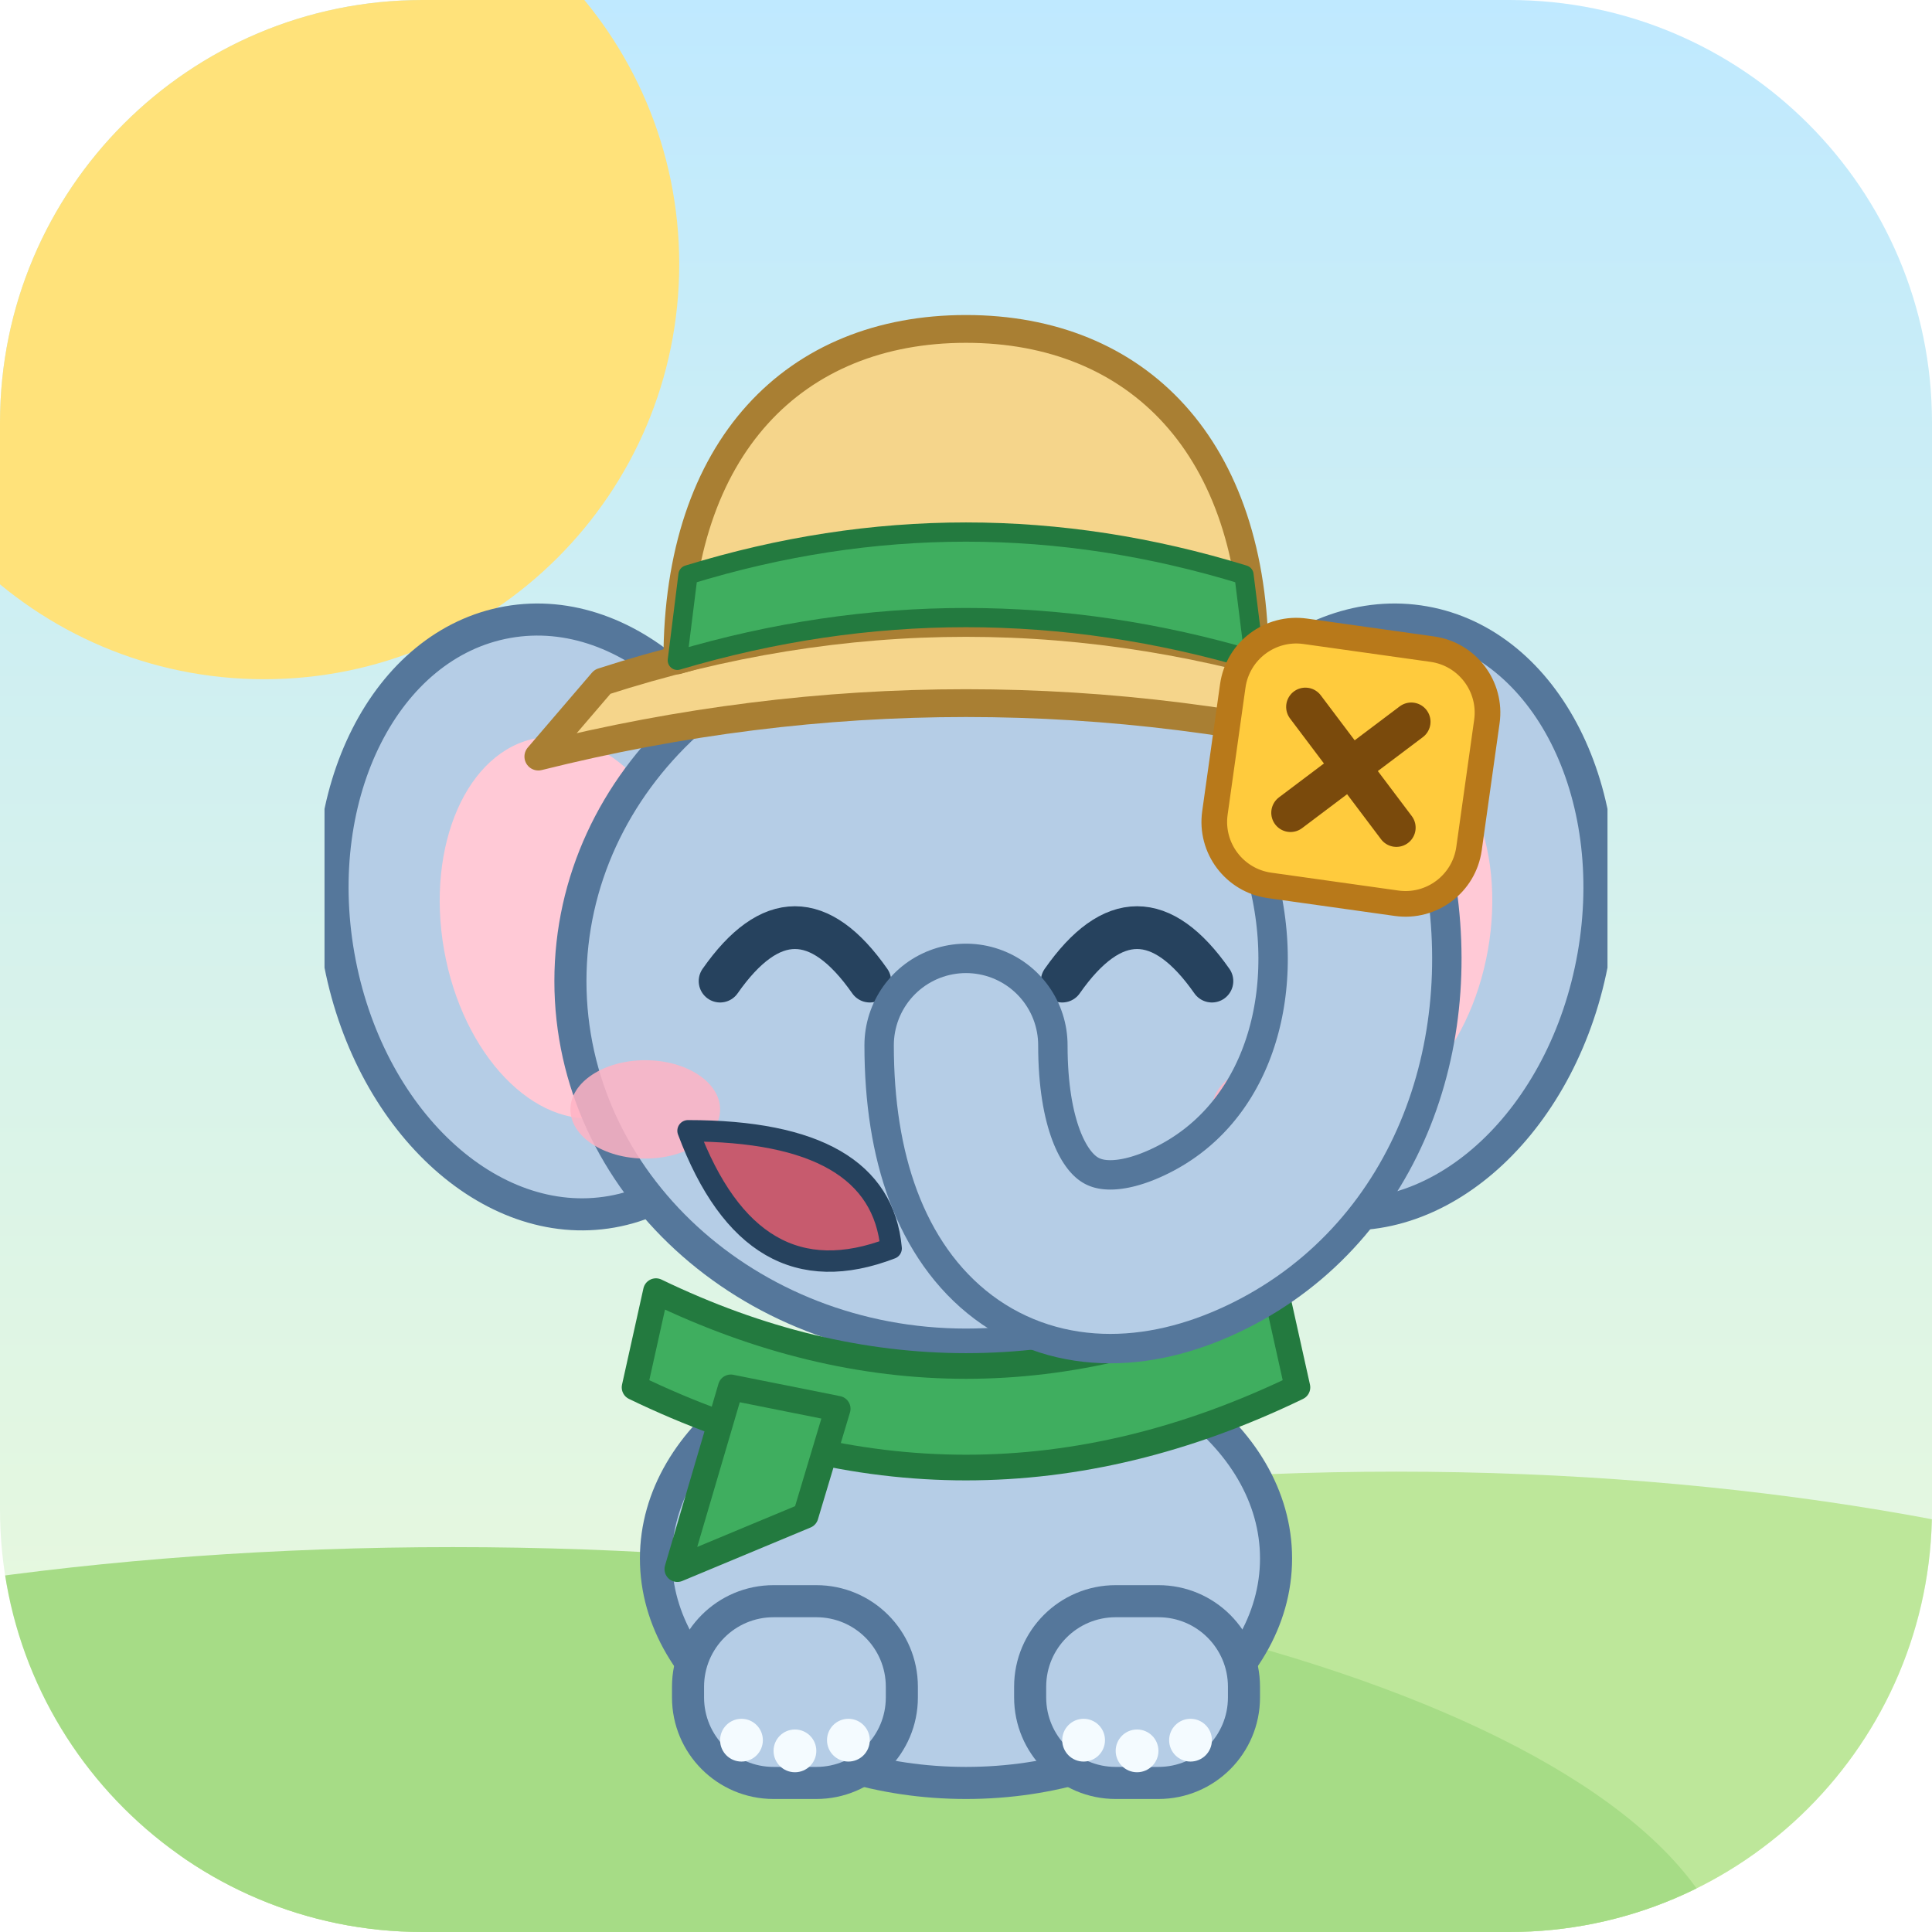
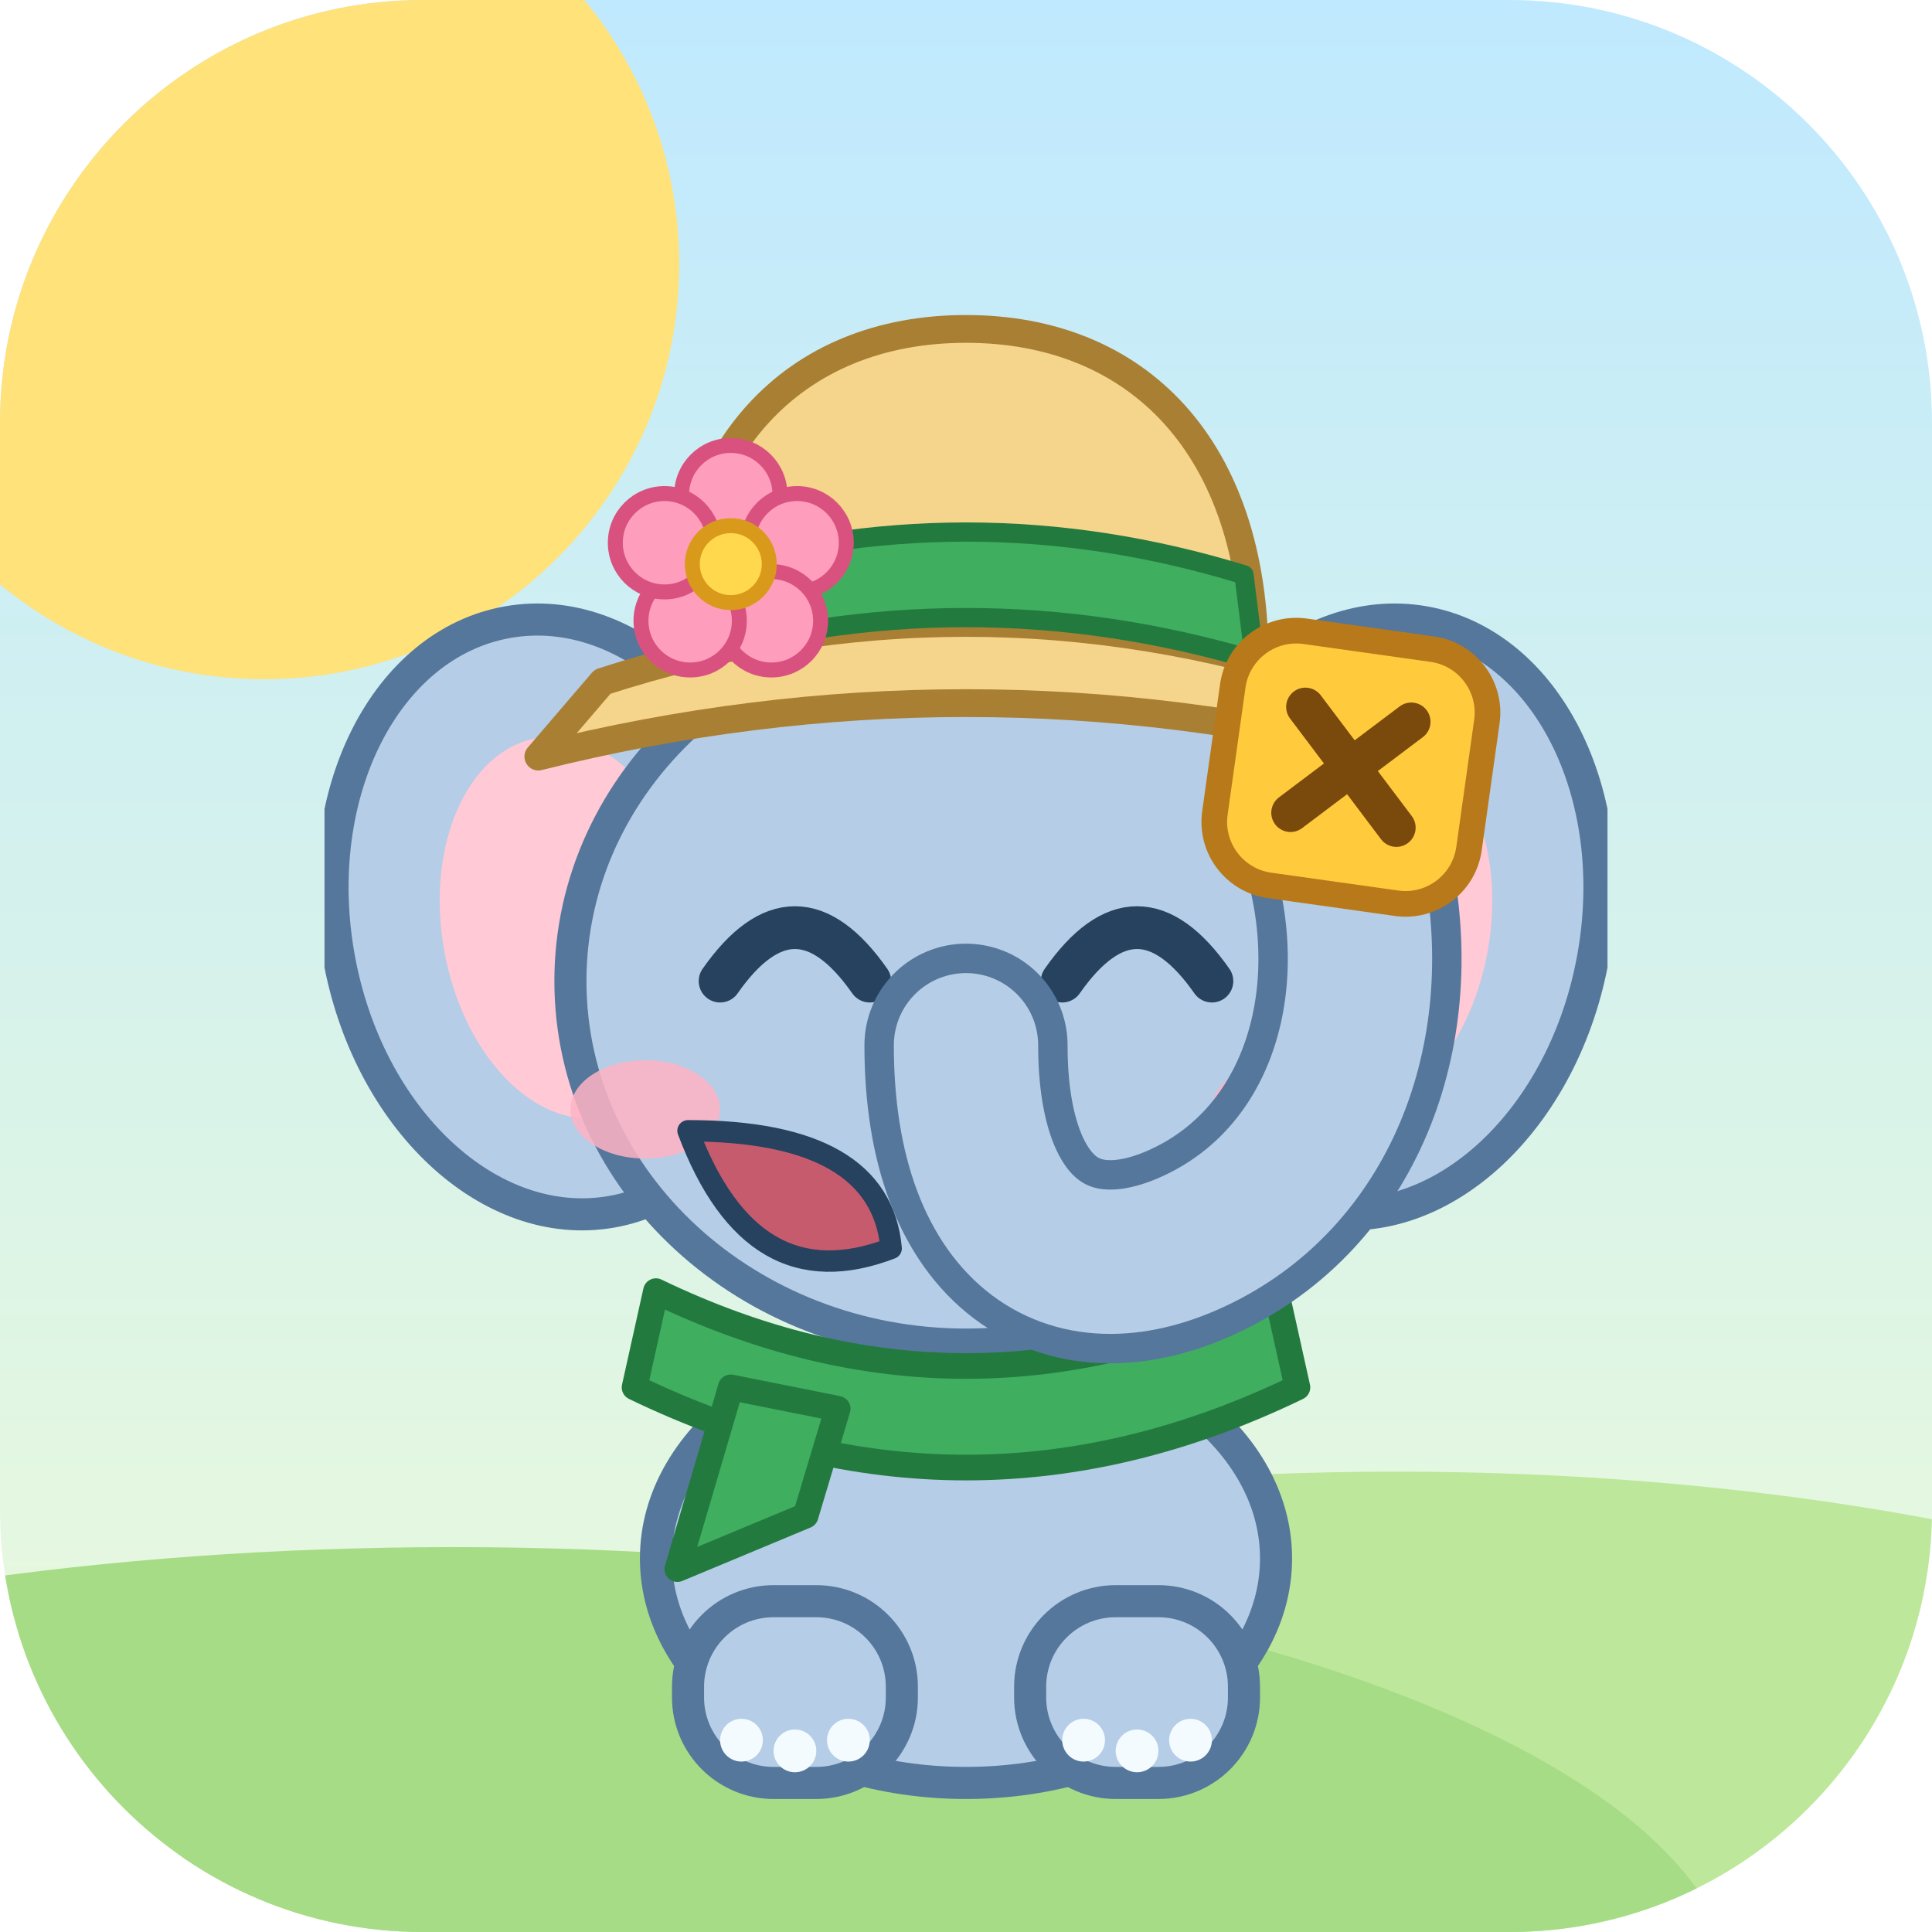
<svg xmlns="http://www.w3.org/2000/svg" viewBox="0 0 512 512">
  <defs>
    <linearGradient id="sky" x1="0" y1="0" x2="0" y2="1">
      <stop offset="0" stop-color="#bfe9ff" />
      <stop offset="1" stop-color="#eefbd8" />
    </linearGradient>
    <clipPath id="box">
      <rect width="512" height="512" rx="112" />
    </clipPath>
  </defs>
  <g clip-path="url(#box)">
    <rect width="512" height="512" fill="url(#sky)" />
    <circle cx="70" cy="70" r="110" fill="#ffe27a" />
    <ellipse cx="370" cy="520" rx="330" ry="130" fill="#bde79a" />
    <ellipse cx="120" cy="530" rx="340" ry="120" fill="#a6dc86" />
    <svg x="86" y="56" width="340" height="425" viewBox="0 0 120 150">
      <g stroke="#55779b" stroke-width="3">
        <ellipse cx="22" cy="66" rx="21" ry="28" fill="#b5cde6" transform="rotate(-10 22 66)" />
        <ellipse cx="98" cy="66" rx="21" ry="28" fill="#b5cde6" transform="rotate(10 98 66)" />
      </g>
      <ellipse cx="23" cy="67" rx="12" ry="18" fill="#ffc9d6" transform="rotate(-10 23 67)" />
      <ellipse cx="97" cy="67" rx="12" ry="18" fill="#ffc9d6" transform="rotate(10 97 67)" />
      <ellipse cx="60" cy="126" rx="29" ry="21" fill="#b5cde6" stroke="#55779b" stroke-width="3" />
      <g fill="#b5cde6" stroke="#55779b" stroke-width="3">
        <rect x="34" y="130" width="20" height="17" rx="8" />
        <rect x="66" y="130" width="20" height="17" rx="8" />
      </g>
      <g fill="#f4fbff">
        <circle cx="39" cy="143" r="2" />
        <circle cx="44" cy="144" r="2" />
        <circle cx="49" cy="143" r="2" />
        <circle cx="71" cy="143" r="2" />
        <circle cx="76" cy="144" r="2" />
        <circle cx="81" cy="143" r="2" />
      </g>
      <ellipse cx="60" cy="72" rx="37" ry="34" fill="#b5cde6" stroke="#55779b" stroke-width="3" />
      <path d="M31 101q29 14 58 0l2 9q-31 15-62 0z" fill="#3fae5f" stroke="#237a3f" stroke-width="2.4" stroke-linejoin="round" />
      <path d="M38 110l-5 17 12-5 3-10z" fill="#3fae5f" stroke="#237a3f" stroke-width="2.4" stroke-linejoin="round" />
      <path d="M26 44q34-11 68 0l6 7q-40-10-80 0z" fill="#f5d58b" stroke="#a97f33" stroke-width="2.6" stroke-linejoin="round" />
      <path d="M33 42c0-20 11-31 27-31s27 11 27 31q-27-8-54 0z" fill="#f5d58b" stroke="#a97f33" stroke-width="2.6" stroke-linejoin="round" />
      <path d="M33 42q27-8 54 0l-1-8q-26-8-52 0z" fill="#3fae5f" stroke="#237a3f" stroke-width="1.8" stroke-linejoin="round" />
+       <g transform="translate(38 33)" stroke="#d9527f" stroke-width="1.4">
+         <g fill="#ff9dbd">
+           <circle cx="0" cy="-6.5" r="4.6" />
+           <circle cx="6.2" cy="-2" r="4.6" />
+           <circle cx="3.8" cy="5.3" r="4.6" />
+           <circle cx="-3.8" cy="5.3" r="4.6" />
+           <circle cx="-6.2" cy="-2" r="4.6" />
+         </g>
+         <circle r="3.6" fill="#ffd84d" stroke="#d99a1c" />
+       </g>
      <ellipse cx="30" cy="84" rx="7" ry="4.6" fill="#ffb3c4" opacity=".85" />
      <ellipse cx="90" cy="84" rx="7" ry="4.6" fill="#ffb3c4" opacity=".85" />
      <path d="M37 72q7-10 14 0M69 72q7-10 14 0" fill="none" stroke="#26425e" stroke-width="4" stroke-linecap="round" />
      <path d="M34 86q6 16 19 11q-1-11-19-11z" fill="#c75b6e" stroke="#26425e" stroke-width="2" stroke-linejoin="round" />
      <path d="M60 78C60 96 70 102 82 96C94 90 99 76 96 62" fill="none" stroke="#55779b" stroke-width="19" stroke-linecap="round" />
      <path d="M60 78C60 96 70 102 82 96C94 90 99 76 96 62" fill="none" stroke="#b5cde6" stroke-width="13.5" stroke-linecap="round" />
      <g transform="translate(96 52) rotate(8)">
        <rect x="-12" y="-12" width="24" height="24" rx="6" fill="#ffcb3d" stroke="#b8791a" stroke-width="2.4" />
        <path d="M-5-5L5 5M5-5L-5 5" stroke="#7a4a0c" stroke-width="3.6" stroke-linecap="round" />
      </g>
    </svg>
  </g>
</svg>
